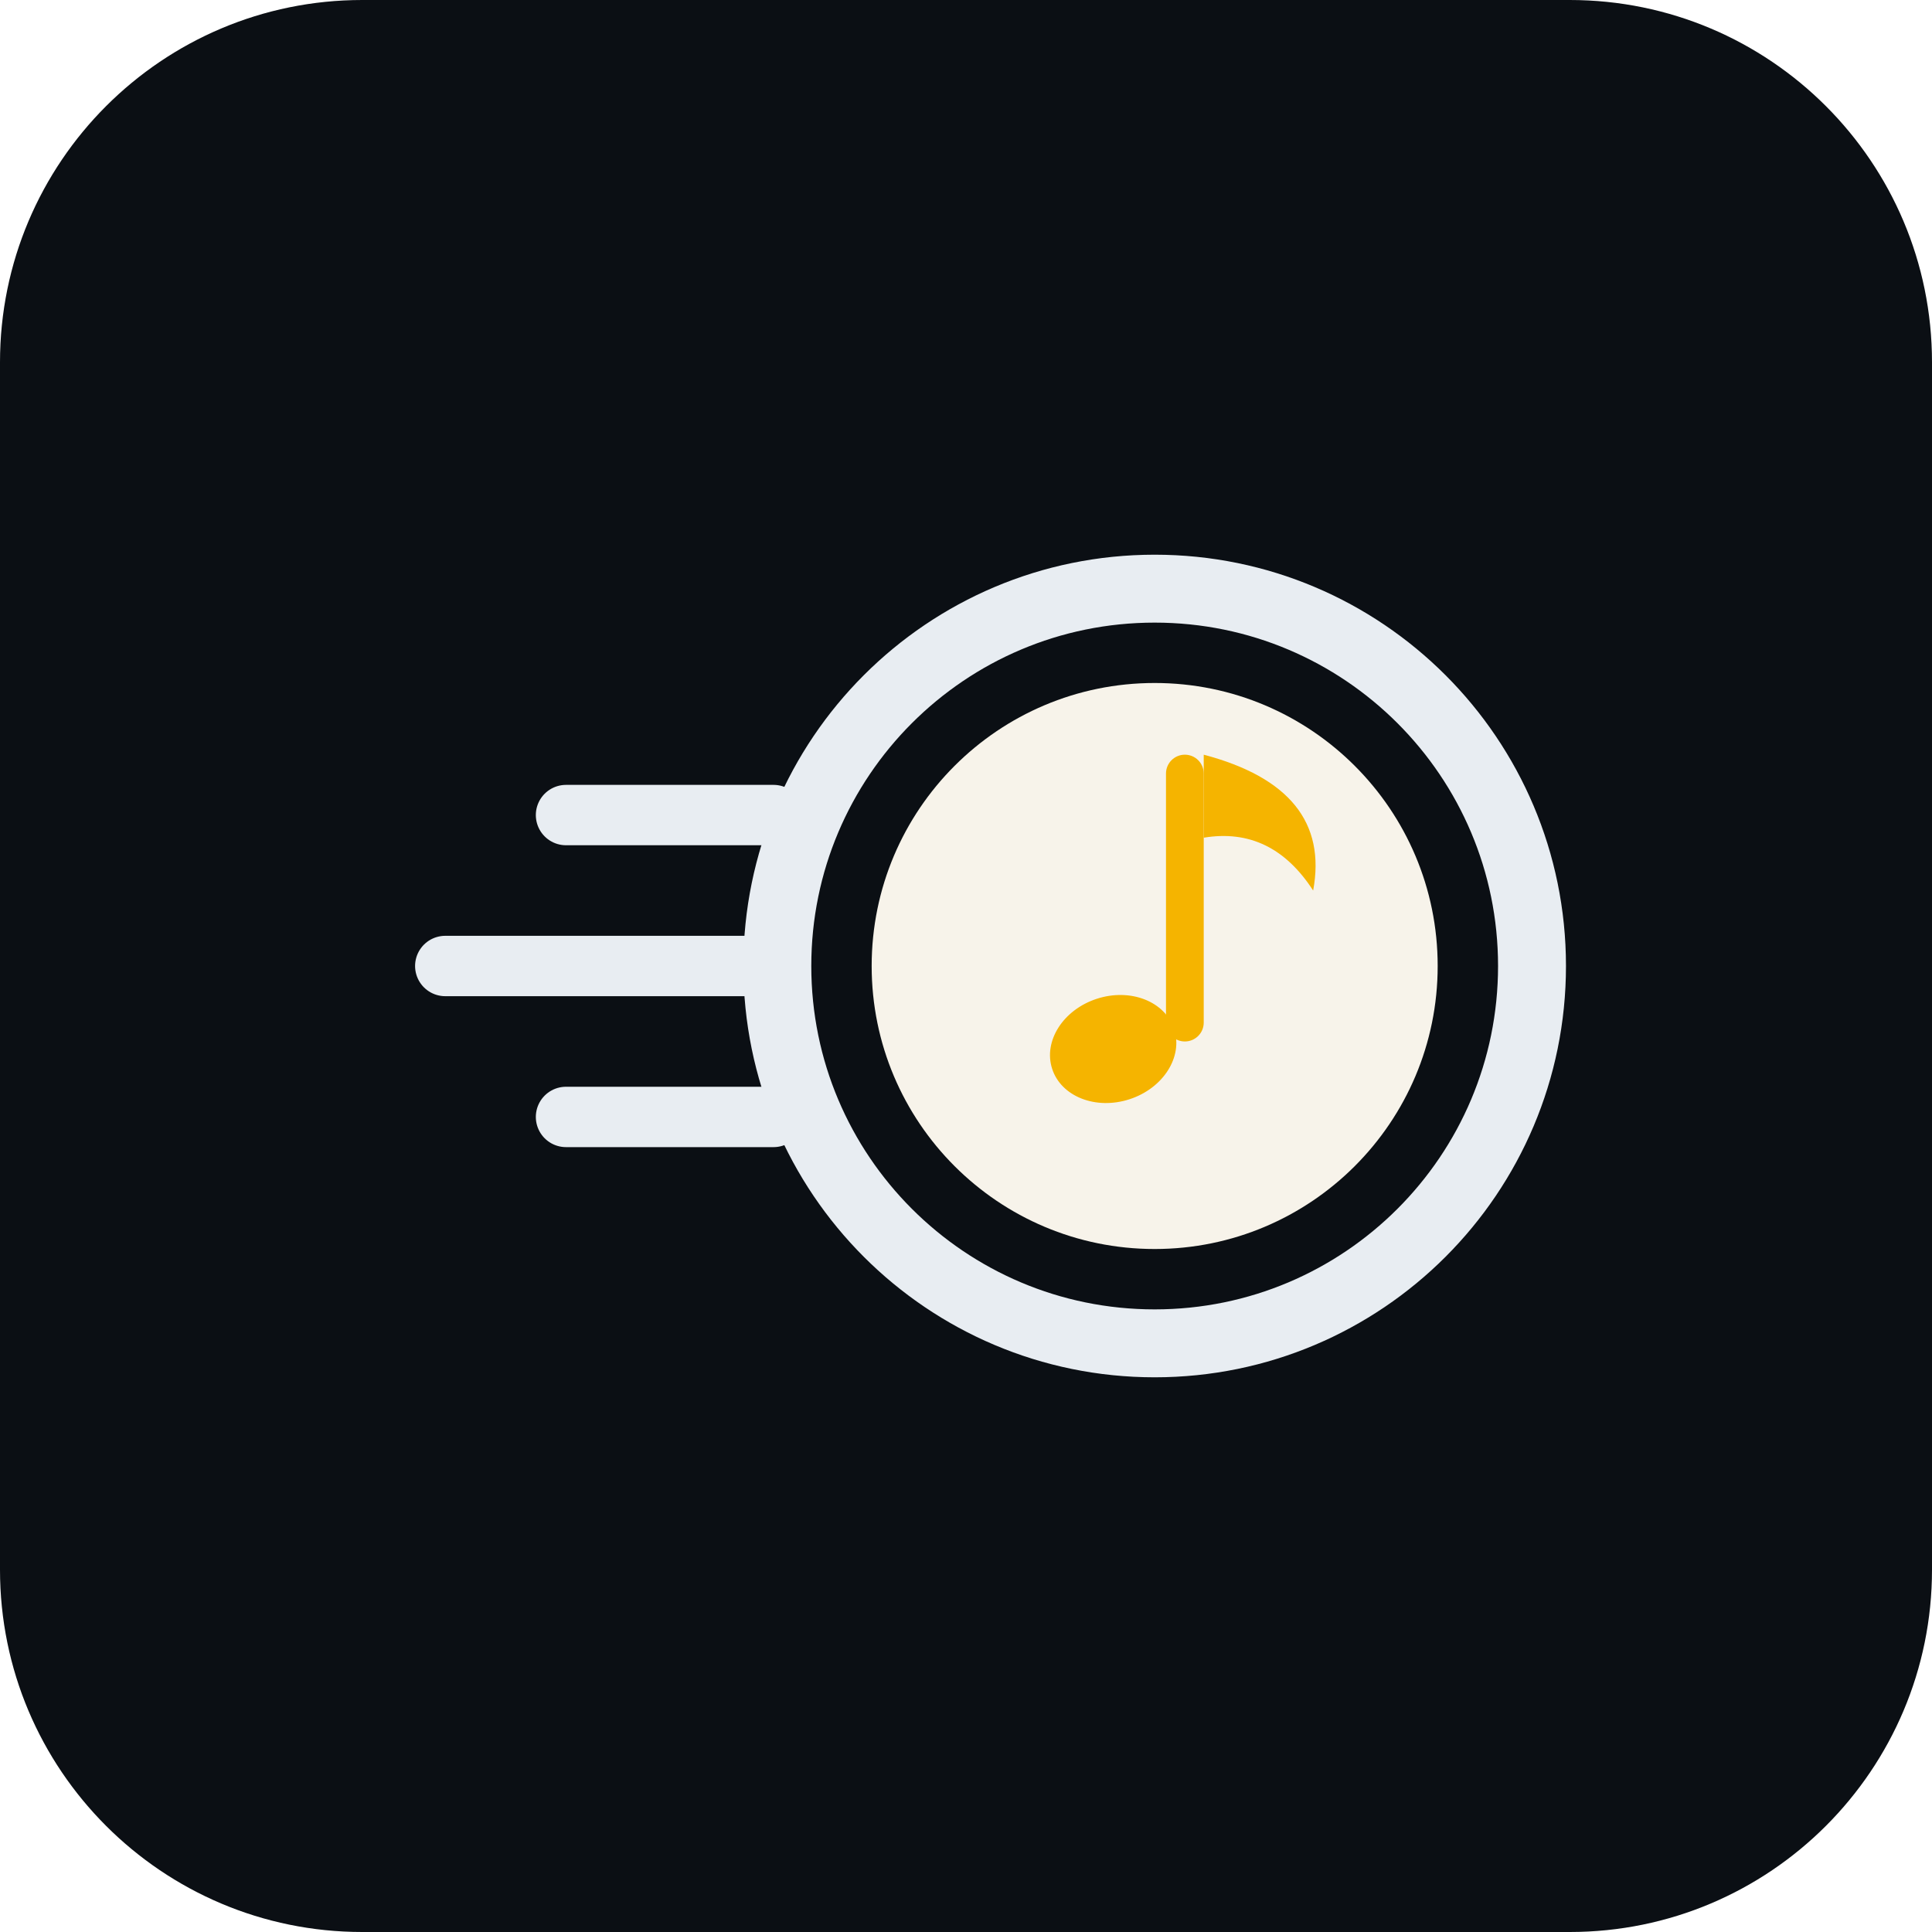
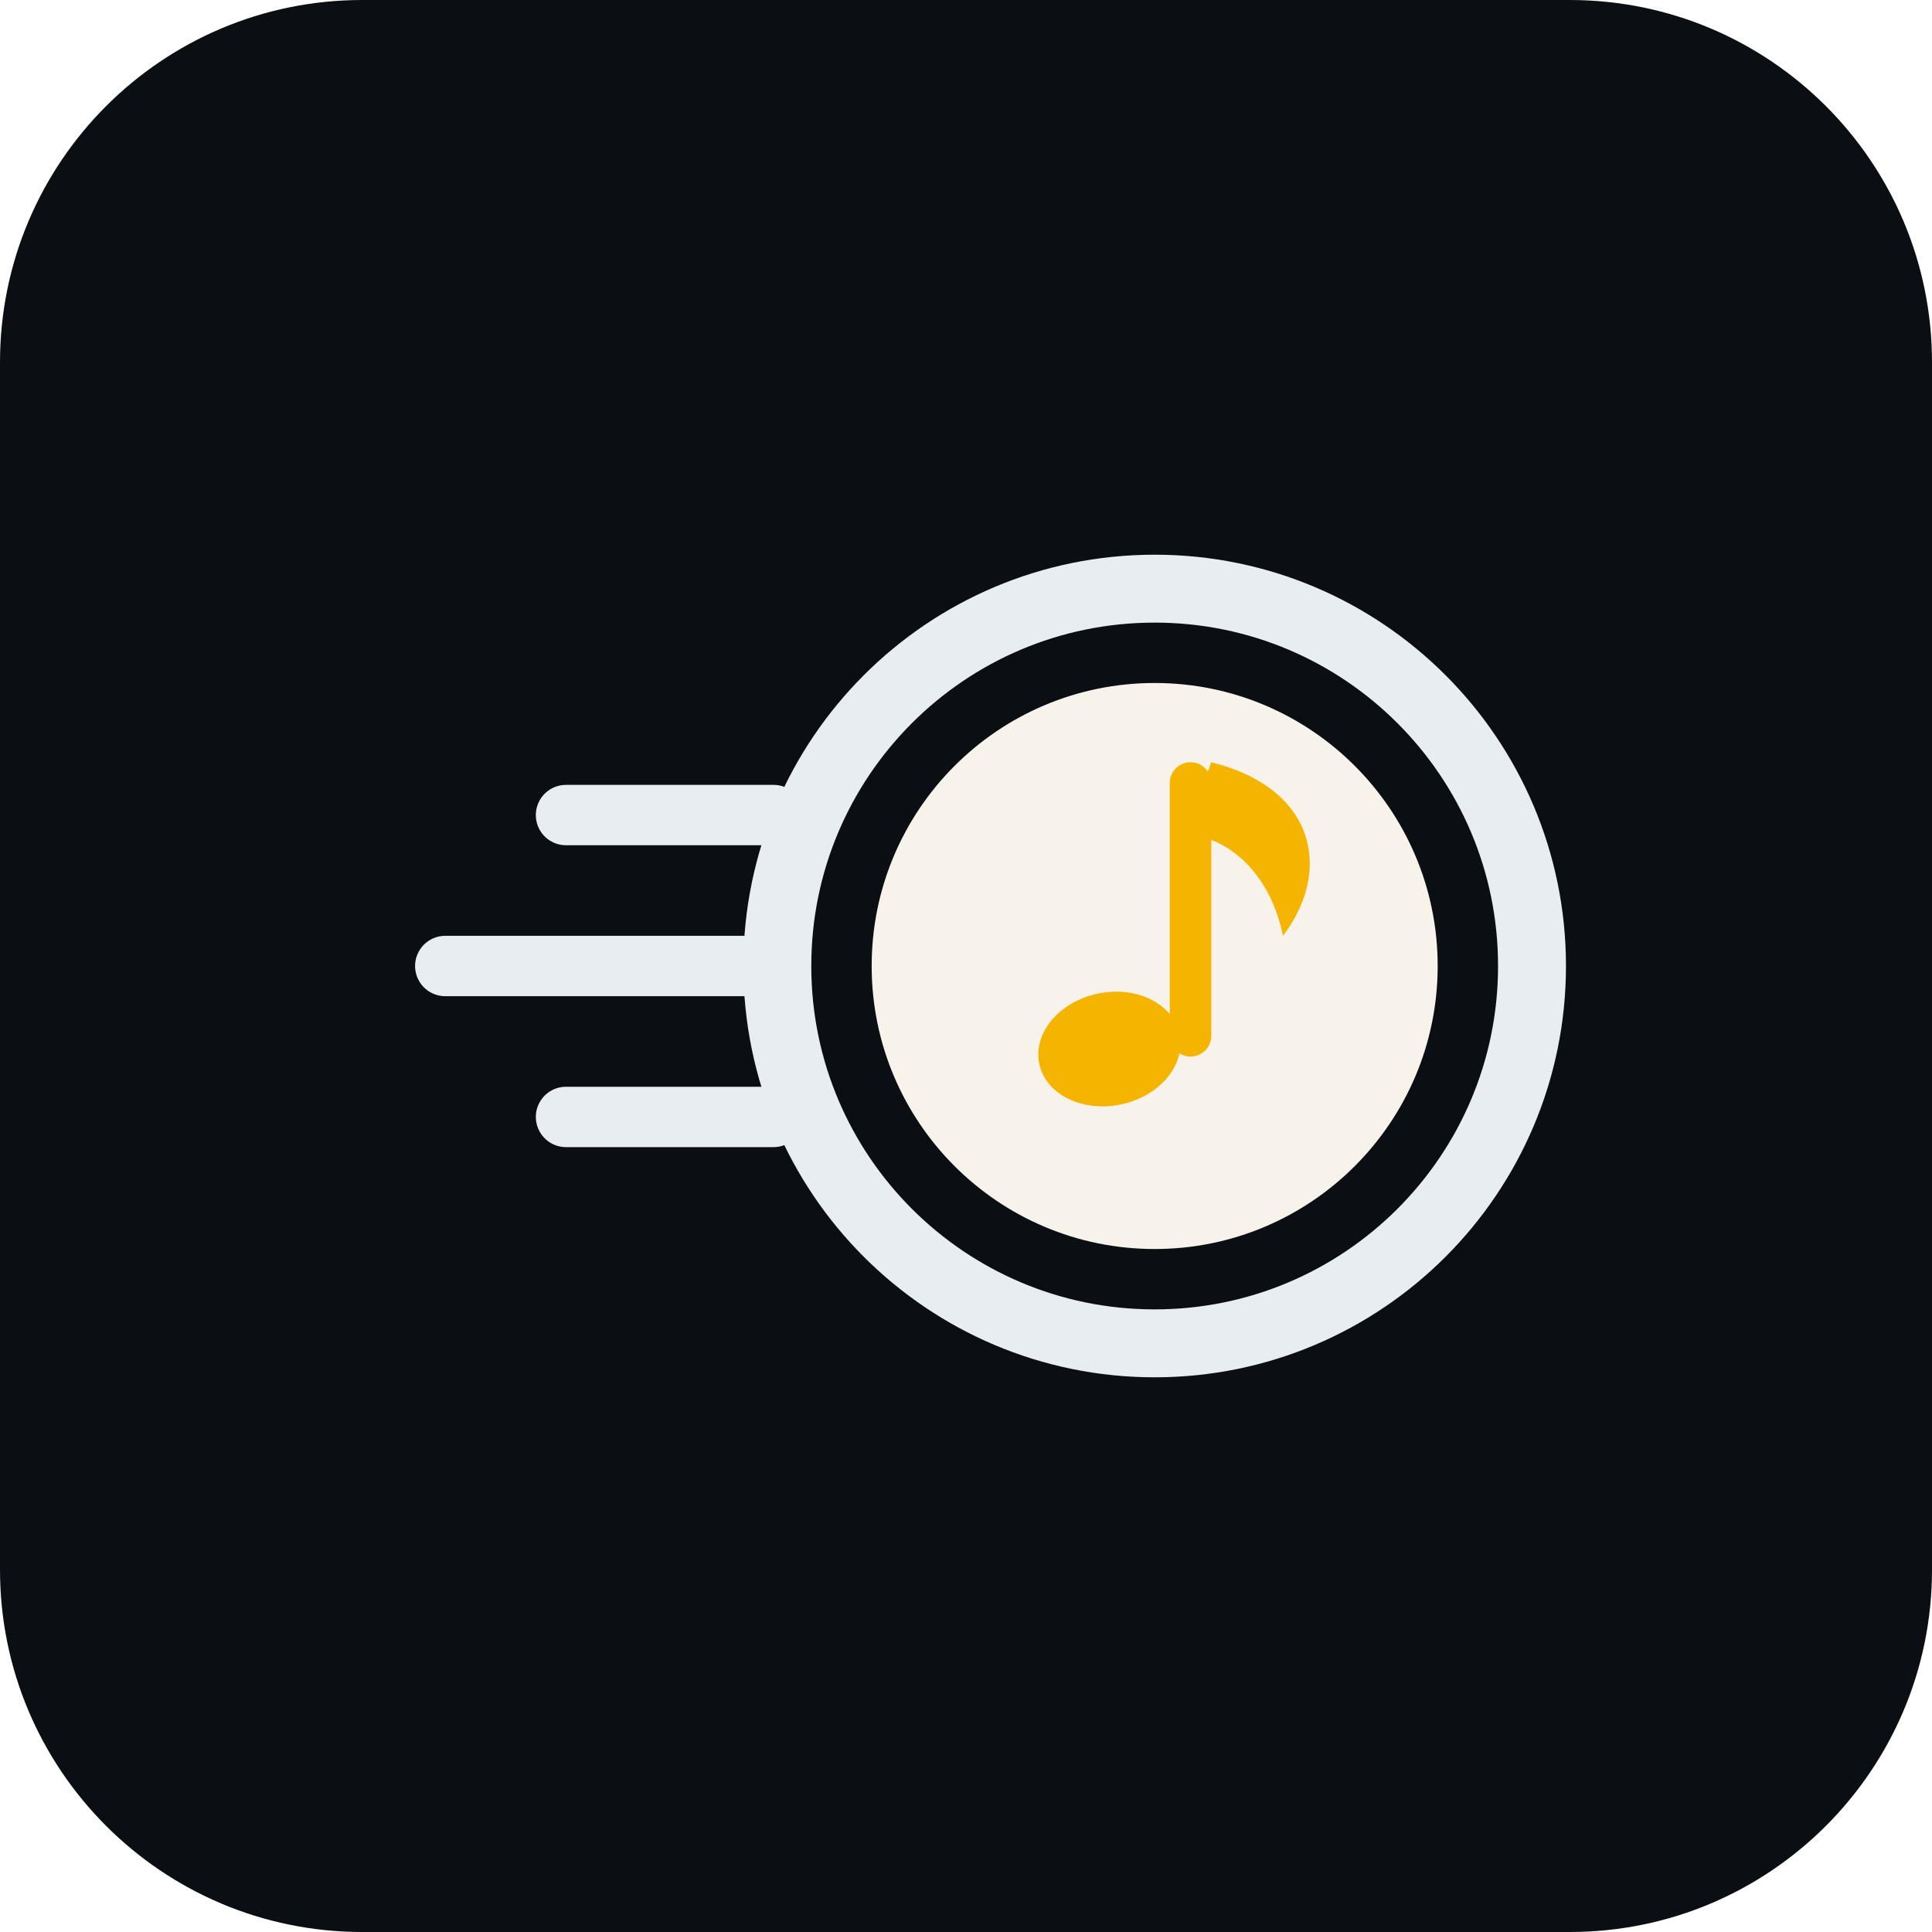
<svg xmlns="http://www.w3.org/2000/svg" viewBox="0 0 512 512">
  <rect width="512" height="512" rx="96" fill="#0b0f14" />
  <line x1="150" y1="216" x2="205" y2="216" stroke="#e8edf2" stroke-width="16" stroke-linecap="round" />
  <line x1="118" y1="256" x2="205" y2="256" stroke="#e8edf2" stroke-width="16" stroke-linecap="round" />
  <line x1="150" y1="296" x2="205" y2="296" stroke="#e8edf2" stroke-width="16" stroke-linecap="round" />
  <circle cx="306" cy="256" r="100" fill="none" stroke="#e8edf2" stroke-width="18" />
  <circle cx="306" cy="256" r="75" fill="#f7f3ea" />
-   <ellipse cx="295" cy="278" rx="17" ry="14" transform="rotate(-18 295 278)" fill="#f5b400" />
-   <rect x="309" y="200" width="10" height="76" rx="5" fill="#f5b400" />
-   <path d="M319 200 Q353 209 348 236 Q337 219 319 222 Z" fill="#f5b400" />
+   <ellipse cx="294" cy="278" rx="19" ry="15" transform="rotate(-12 294 278)" fill="#f5b400" />
+   <rect x="310" y="202" width="11" height="78" rx="5.5" fill="#f5b400" />
+   <path d="M321 202 C349 209 353 231 340 248 C337 233 327 222 314 221 Z" fill="#f5b400" />
</svg>
